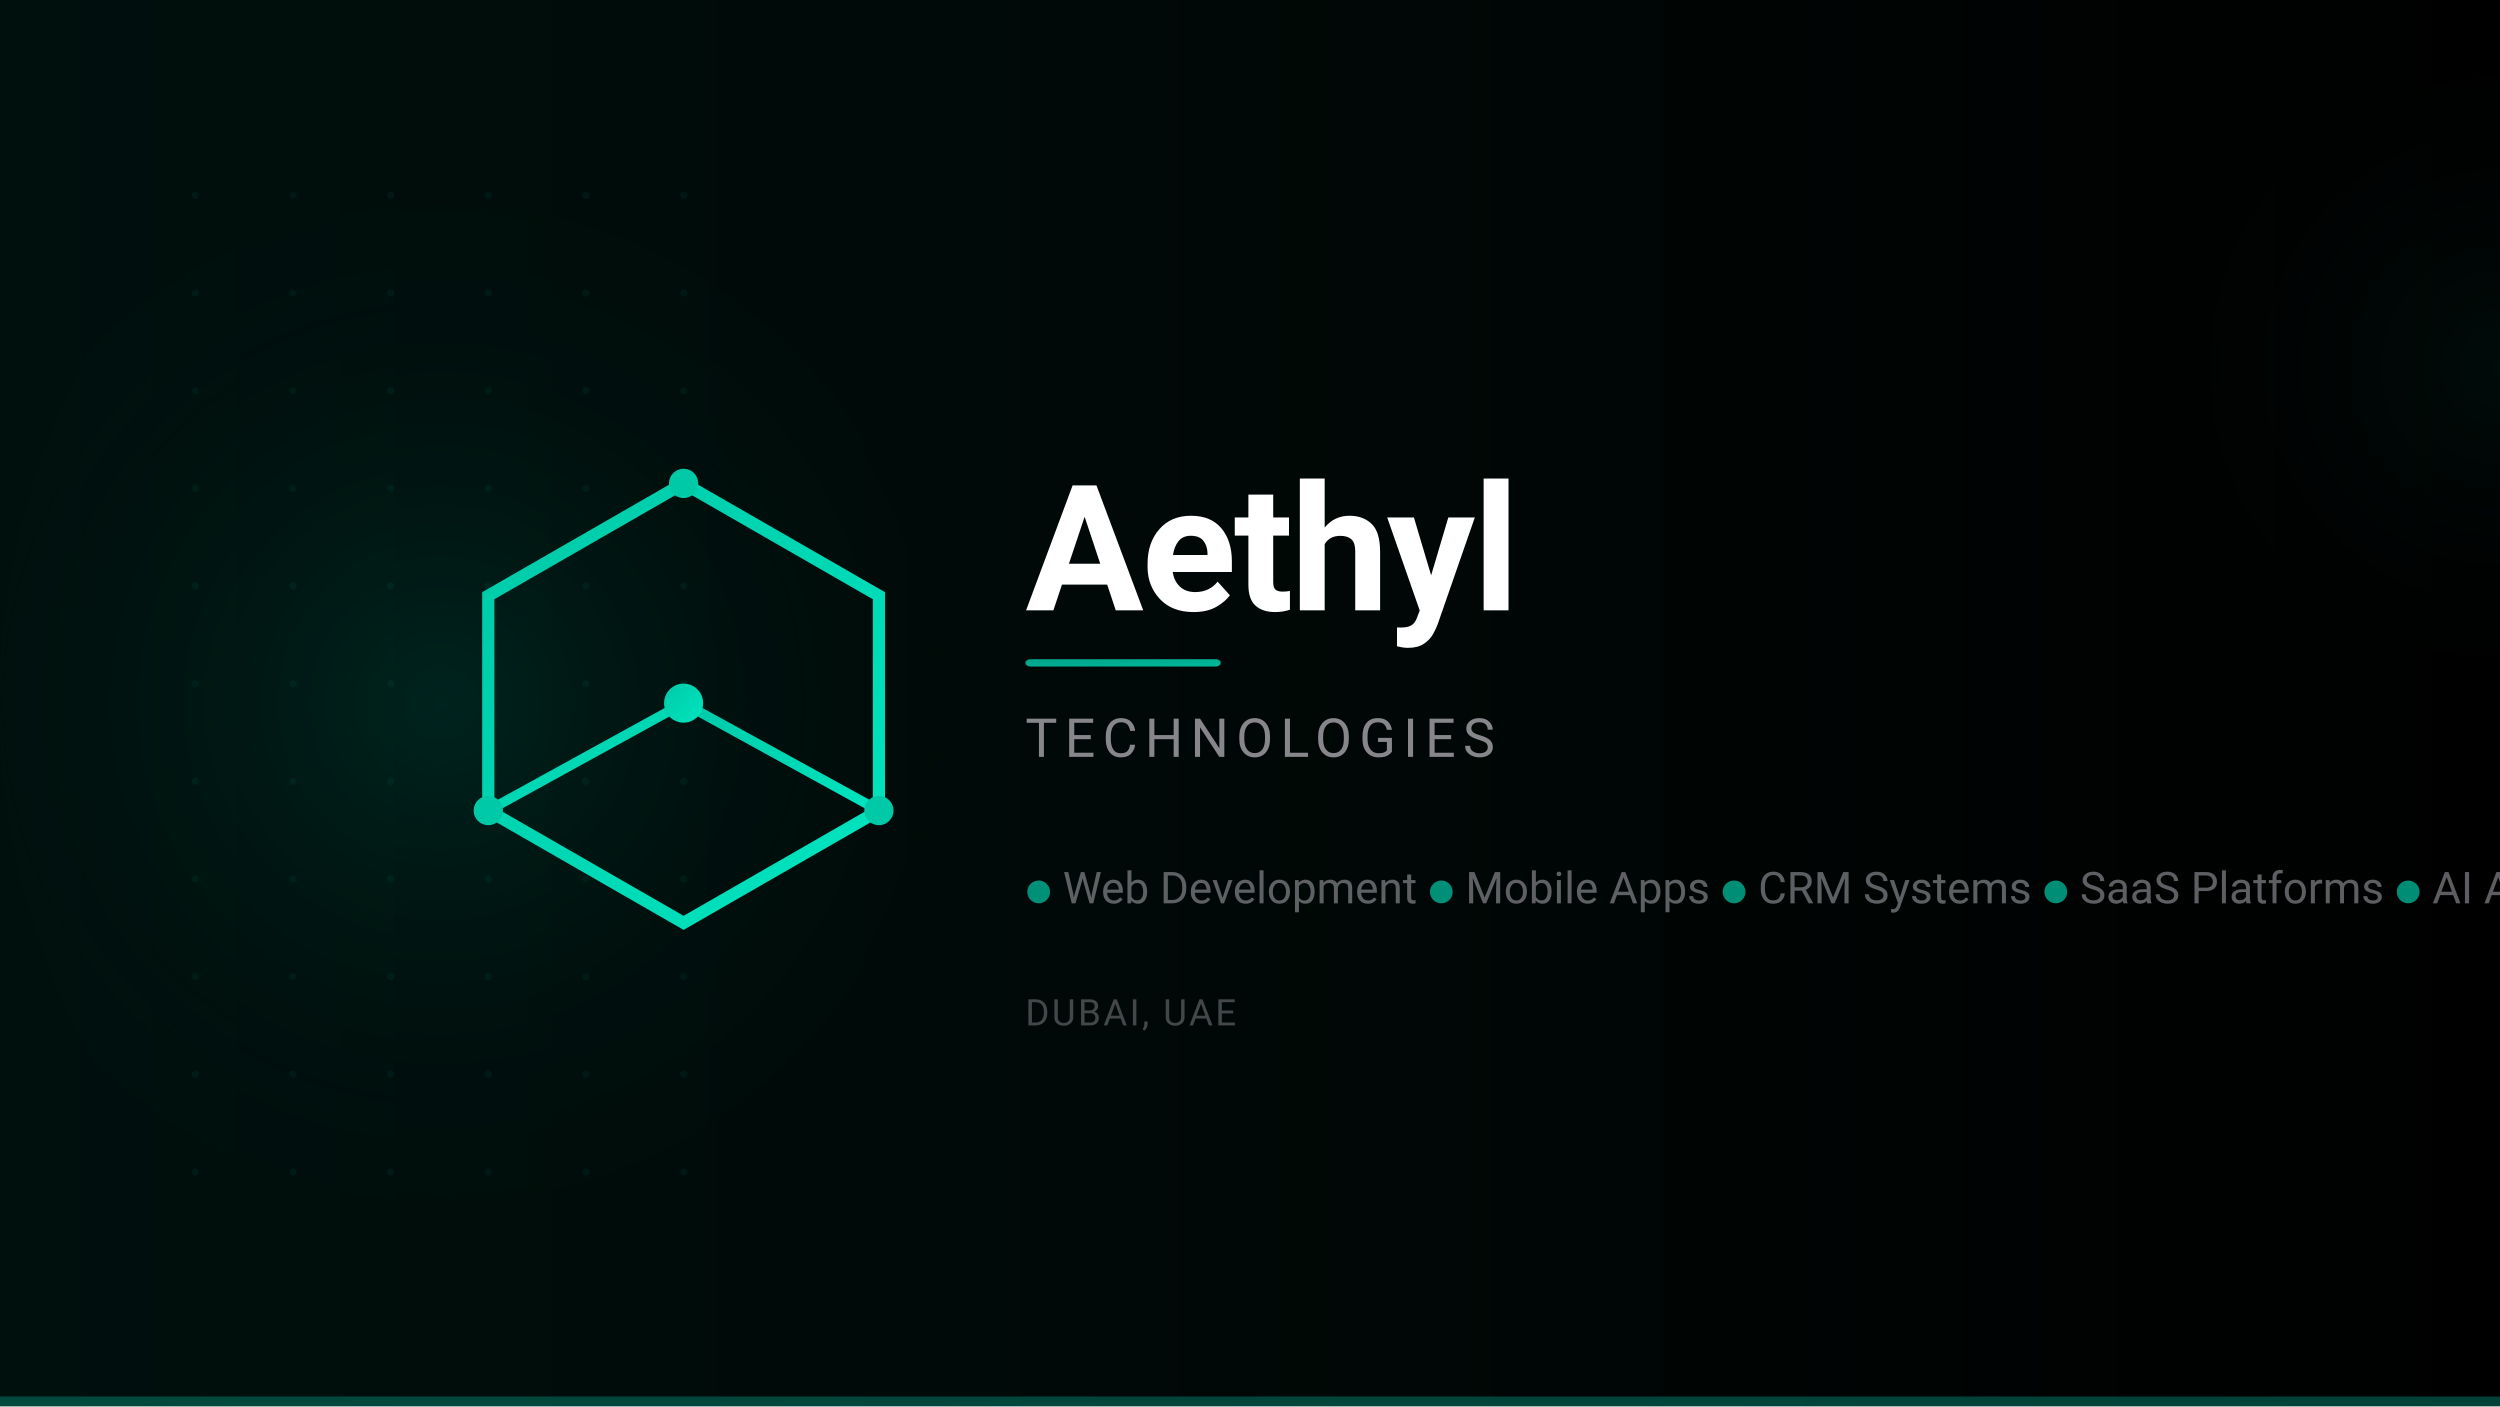
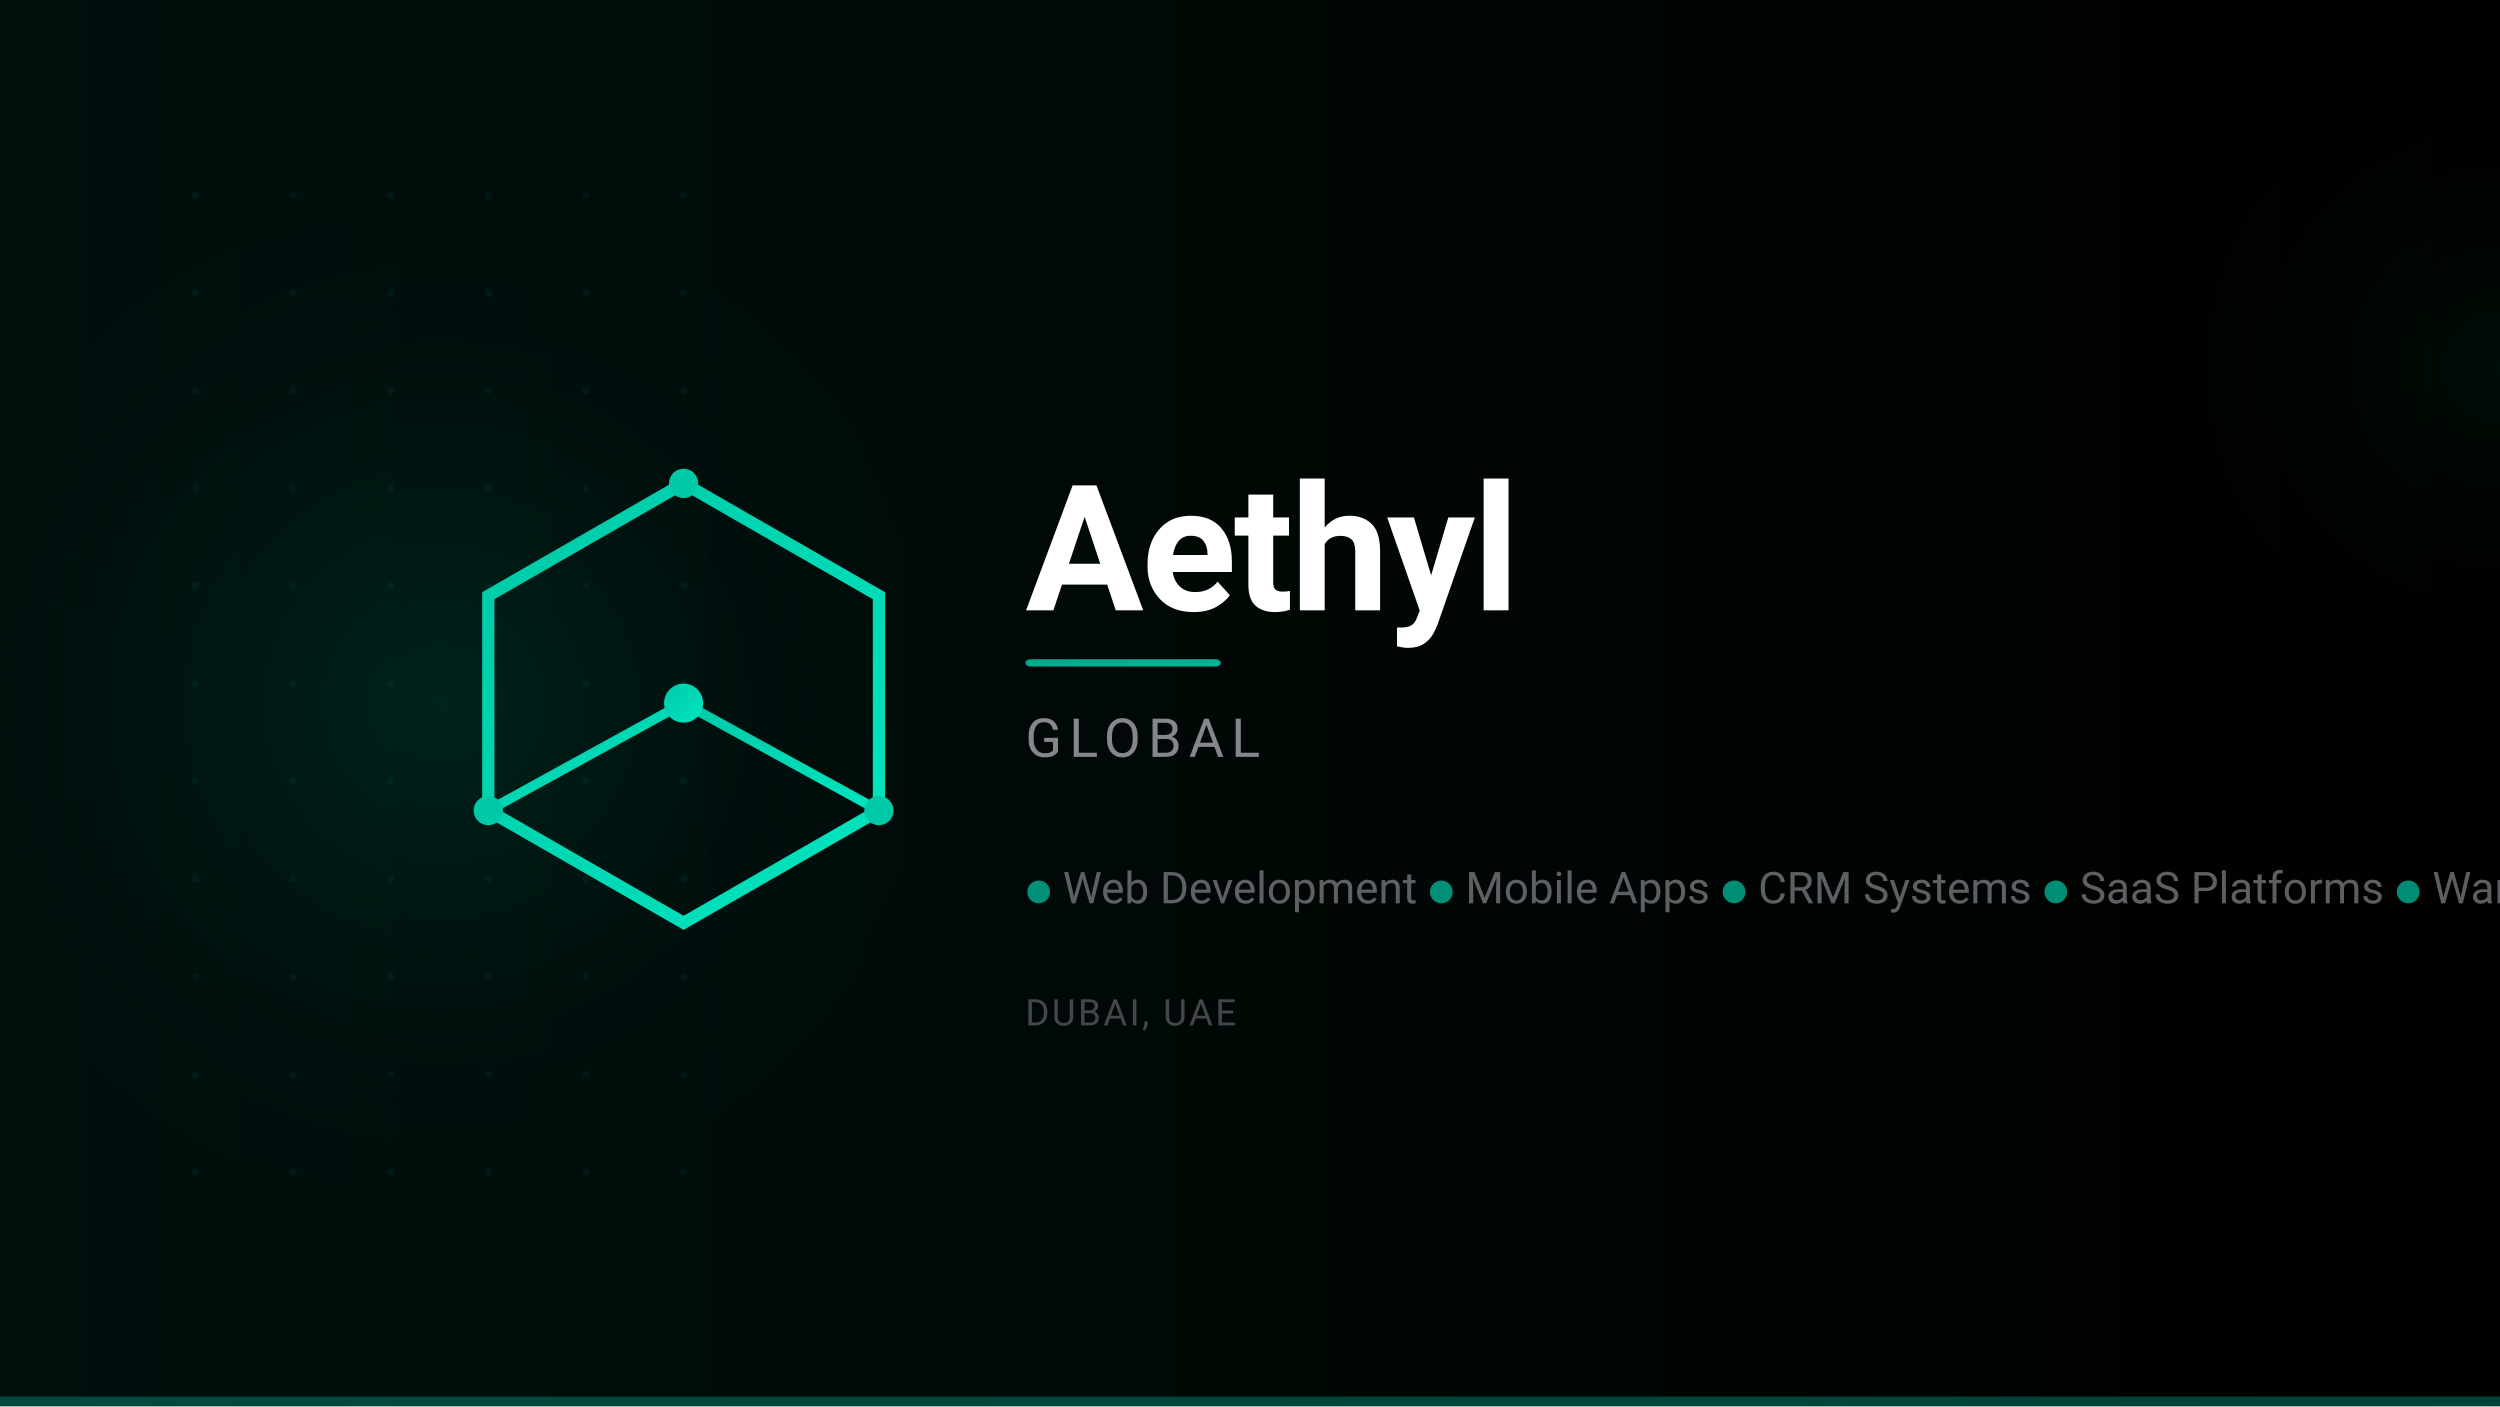
<svg xmlns="http://www.w3.org/2000/svg" viewBox="0 0 1024 576" width="1024" height="576">
  <defs>
    <linearGradient id="accent" x1="0%" y1="0%" x2="100%" y2="100%">
      <stop offset="0%" stop-color="#00C9A7" />
      <stop offset="100%" stop-color="#00E5C0" />
    </linearGradient>
    <linearGradient id="fadeRight" x1="0%" y1="0%" x2="100%" y2="0%">
      <stop offset="0%" stop-color="#00C9A7" stop-opacity="0.08" />
      <stop offset="100%" stop-color="#00C9A7" stop-opacity="0" />
    </linearGradient>
    <radialGradient id="glowLeft" cx="30%" cy="50%" r="40%">
      <stop offset="0%" stop-color="#00C9A7" stop-opacity="0.12" />
      <stop offset="100%" stop-color="#000000" stop-opacity="0" />
    </radialGradient>
    <radialGradient id="glowRight" cx="85%" cy="40%" r="30%">
      <stop offset="0%" stop-color="#00C9A7" stop-opacity="0.06" />
      <stop offset="100%" stop-color="#000000" stop-opacity="0" />
    </radialGradient>
  </defs>
  <rect width="1024" height="576" fill="#000000" />
  <rect width="1024" height="576" fill="url(#fadeRight)" />
  <circle cx="300" cy="288" r="300" fill="url(#glowLeft)" />
  <circle cx="850" cy="200" r="250" fill="url(#glowRight)" />
  <g opacity="0.06" fill="#00C9A7">
    <circle cx="80" cy="80" r="1.5" />
    <circle cx="120" cy="80" r="1.5" />
    <circle cx="160" cy="80" r="1.5" />
    <circle cx="200" cy="80" r="1.5" />
    <circle cx="240" cy="80" r="1.5" />
    <circle cx="280" cy="80" r="1.5" />
    <circle cx="80" cy="120" r="1.5" />
    <circle cx="120" cy="120" r="1.5" />
    <circle cx="160" cy="120" r="1.5" />
    <circle cx="200" cy="120" r="1.5" />
    <circle cx="240" cy="120" r="1.5" />
    <circle cx="280" cy="120" r="1.5" />
    <circle cx="80" cy="160" r="1.5" />
    <circle cx="120" cy="160" r="1.5" />
    <circle cx="160" cy="160" r="1.5" />
    <circle cx="200" cy="160" r="1.5" />
    <circle cx="240" cy="160" r="1.5" />
    <circle cx="280" cy="160" r="1.5" />
    <circle cx="80" cy="200" r="1.5" />
    <circle cx="120" cy="200" r="1.5" />
    <circle cx="160" cy="200" r="1.5" />
    <circle cx="200" cy="200" r="1.5" />
    <circle cx="240" cy="200" r="1.5" />
    <circle cx="280" cy="200" r="1.5" />
    <circle cx="80" cy="240" r="1.5" />
    <circle cx="120" cy="240" r="1.5" />
    <circle cx="160" cy="240" r="1.5" />
    <circle cx="200" cy="240" r="1.5" />
    <circle cx="240" cy="240" r="1.5" />
    <circle cx="280" cy="240" r="1.5" />
    <circle cx="80" cy="280" r="1.5" />
    <circle cx="120" cy="280" r="1.5" />
    <circle cx="160" cy="280" r="1.5" />
    <circle cx="200" cy="280" r="1.5" />
    <circle cx="240" cy="280" r="1.5" />
    <circle cx="280" cy="280" r="1.5" />
    <circle cx="80" cy="320" r="1.5" />
    <circle cx="120" cy="320" r="1.5" />
    <circle cx="160" cy="320" r="1.5" />
    <circle cx="200" cy="320" r="1.5" />
    <circle cx="240" cy="320" r="1.5" />
    <circle cx="280" cy="320" r="1.5" />
    <circle cx="80" cy="360" r="1.5" />
    <circle cx="120" cy="360" r="1.5" />
    <circle cx="160" cy="360" r="1.5" />
    <circle cx="200" cy="360" r="1.5" />
    <circle cx="240" cy="360" r="1.5" />
    <circle cx="280" cy="360" r="1.5" />
    <circle cx="80" cy="400" r="1.5" />
    <circle cx="120" cy="400" r="1.5" />
    <circle cx="160" cy="400" r="1.5" />
    <circle cx="200" cy="400" r="1.5" />
    <circle cx="240" cy="400" r="1.5" />
    <circle cx="280" cy="400" r="1.5" />
    <circle cx="80" cy="440" r="1.5" />
    <circle cx="120" cy="440" r="1.5" />
    <circle cx="160" cy="440" r="1.5" />
    <circle cx="200" cy="440" r="1.5" />
    <circle cx="240" cy="440" r="1.5" />
    <circle cx="280" cy="440" r="1.5" />
    <circle cx="80" cy="480" r="1.5" />
    <circle cx="120" cy="480" r="1.5" />
    <circle cx="160" cy="480" r="1.5" />
    <circle cx="200" cy="480" r="1.5" />
    <circle cx="240" cy="480" r="1.5" />
    <circle cx="280" cy="480" r="1.5" />
  </g>
  <g transform="translate(160, 178) scale(2)">
    <path d="M60 10L100 33V77L60 100L20 77V33Z" stroke="url(#accent)" stroke-width="2.5" fill="none" />
    <line x1="60" y1="55" x2="60" y2="10" stroke="url(#accent)" stroke-width="2" />
    <line x1="60" y1="55" x2="100" y2="77" stroke="url(#accent)" stroke-width="2" />
    <line x1="60" y1="55" x2="20" y2="77" stroke="url(#accent)" stroke-width="2" />
    <circle cx="60" cy="10" r="3" fill="#00C9A7" />
    <circle cx="100" cy="77" r="3" fill="#00C9A7" />
    <circle cx="20" cy="77" r="3" fill="#00C9A7" />
    <circle cx="60" cy="55" r="4" fill="url(#accent)" />
  </g>
  <text x="420" y="250" font-family="-apple-system, BlinkMacSystemFont, 'Segoe UI', Roboto, Helvetica, Arial, sans-serif" font-size="72" font-weight="700" fill="#ffffff" letter-spacing="-1">Aethyl</text>
  <rect x="420" y="270" width="80" height="3" rx="2" fill="url(#accent)" opacity="0.8" />
-   <text x="420" y="310" font-family="-apple-system, BlinkMacSystemFont, 'Segoe UI', Roboto, Helvetica, Arial, sans-serif" font-size="22" font-weight="400" fill="#86868b" letter-spacing="3">TECHNOLOGIES</text>
+   <text x="420" y="310" font-family="-apple-system, BlinkMacSystemFont, 'Segoe UI', Roboto, Helvetica, Arial, sans-serif" font-size="22" font-weight="400" fill="#86868b" letter-spacing="3">GLOBAL</text>
  <text x="420" y="370" font-family="-apple-system, BlinkMacSystemFont, 'Segoe UI', Roboto, Helvetica, Arial, sans-serif" font-size="18" fill="#86868b" opacity="0.7">
-     <tspan fill="#00C9A7">●</tspan> Web Development  <tspan fill="#00C9A7">●</tspan> Mobile Apps  <tspan fill="#00C9A7">●</tspan> CRM Systems  <tspan fill="#00C9A7">●</tspan> SaaS Platforms  <tspan fill="#00C9A7">●</tspan> AI Automation
+     <tspan fill="#00C9A7">●</tspan> Web Development  <tspan fill="#00C9A7">●</tspan> Mobile Apps  <tspan fill="#00C9A7">●</tspan> CRM Systems  <tspan fill="#00C9A7">●</tspan> SaaS Platforms  <tspan fill="#00C9A7">●</tspan> Warehouse Dashboards  <tspan fill="#00C9A7">●</tspan> AI Automation
  </text>
  <text x="420" y="420" font-family="-apple-system, BlinkMacSystemFont, 'Segoe UI', Roboto, Helvetica, Arial, sans-serif" font-size="15" fill="#86868b" opacity="0.5" letter-spacing="1">DUBAI, UAE</text>
  <rect x="0" y="572" width="1024" height="4" fill="url(#accent)" opacity="0.3" />
</svg>
